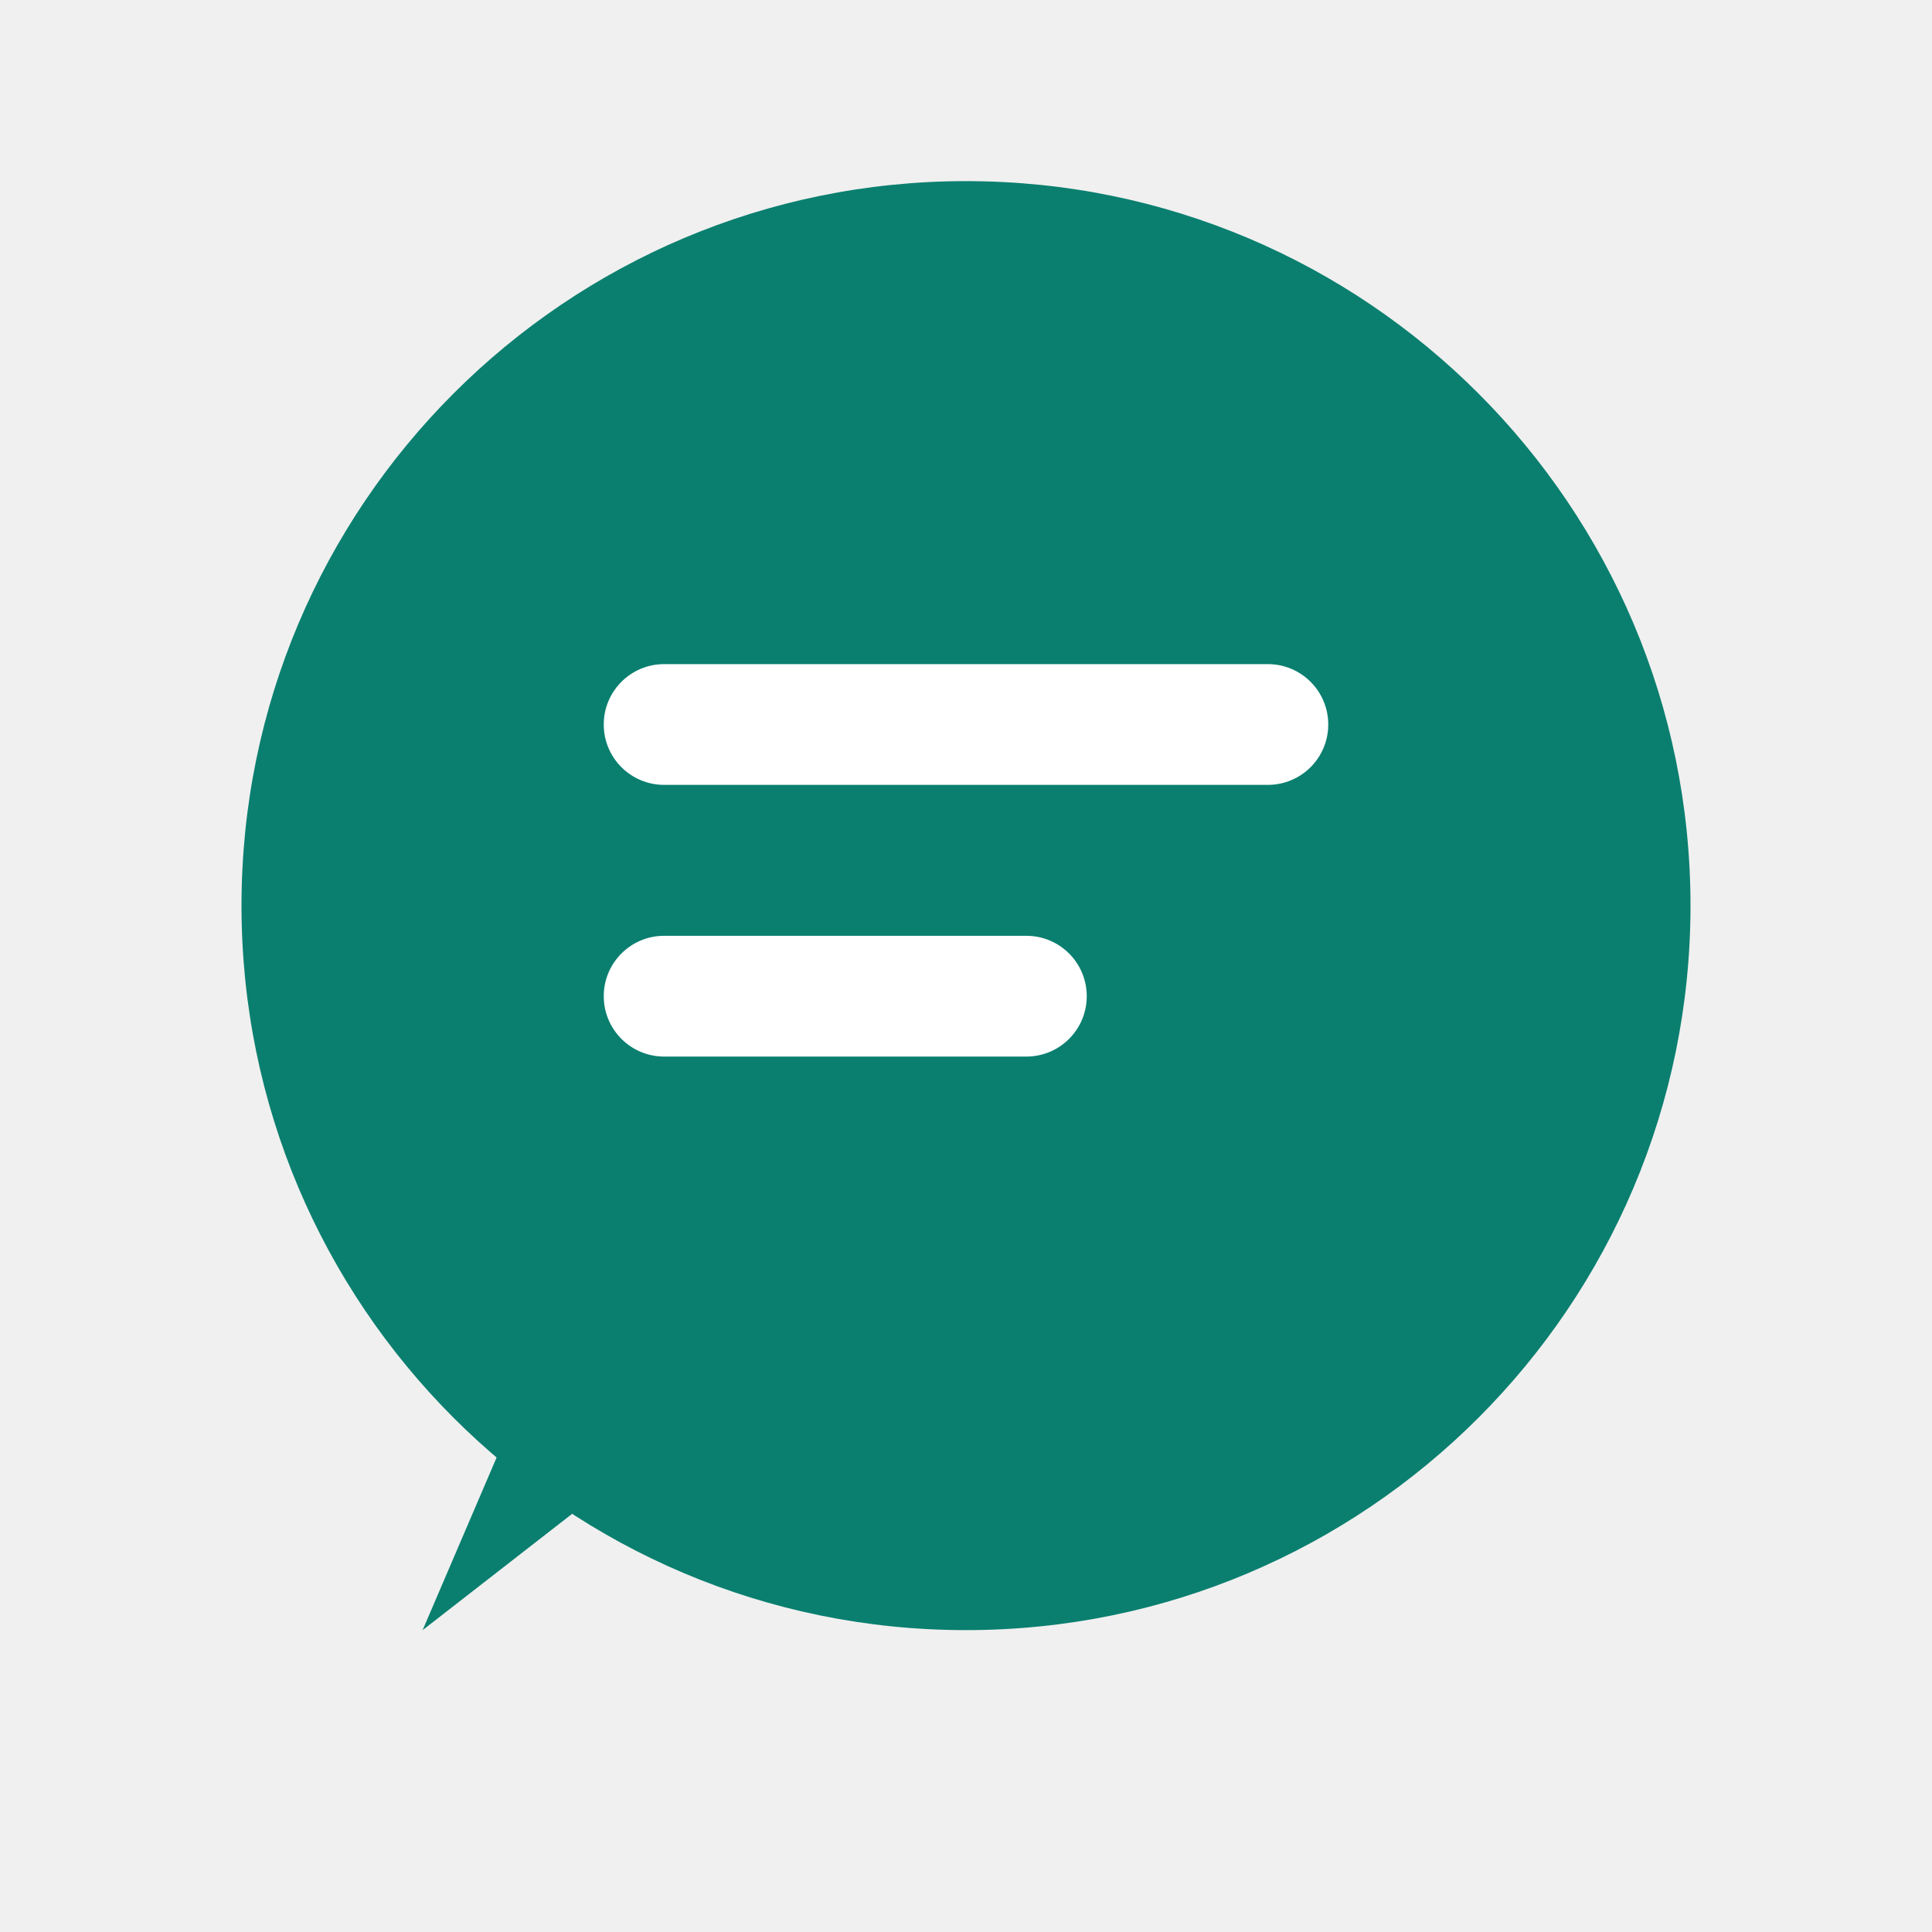
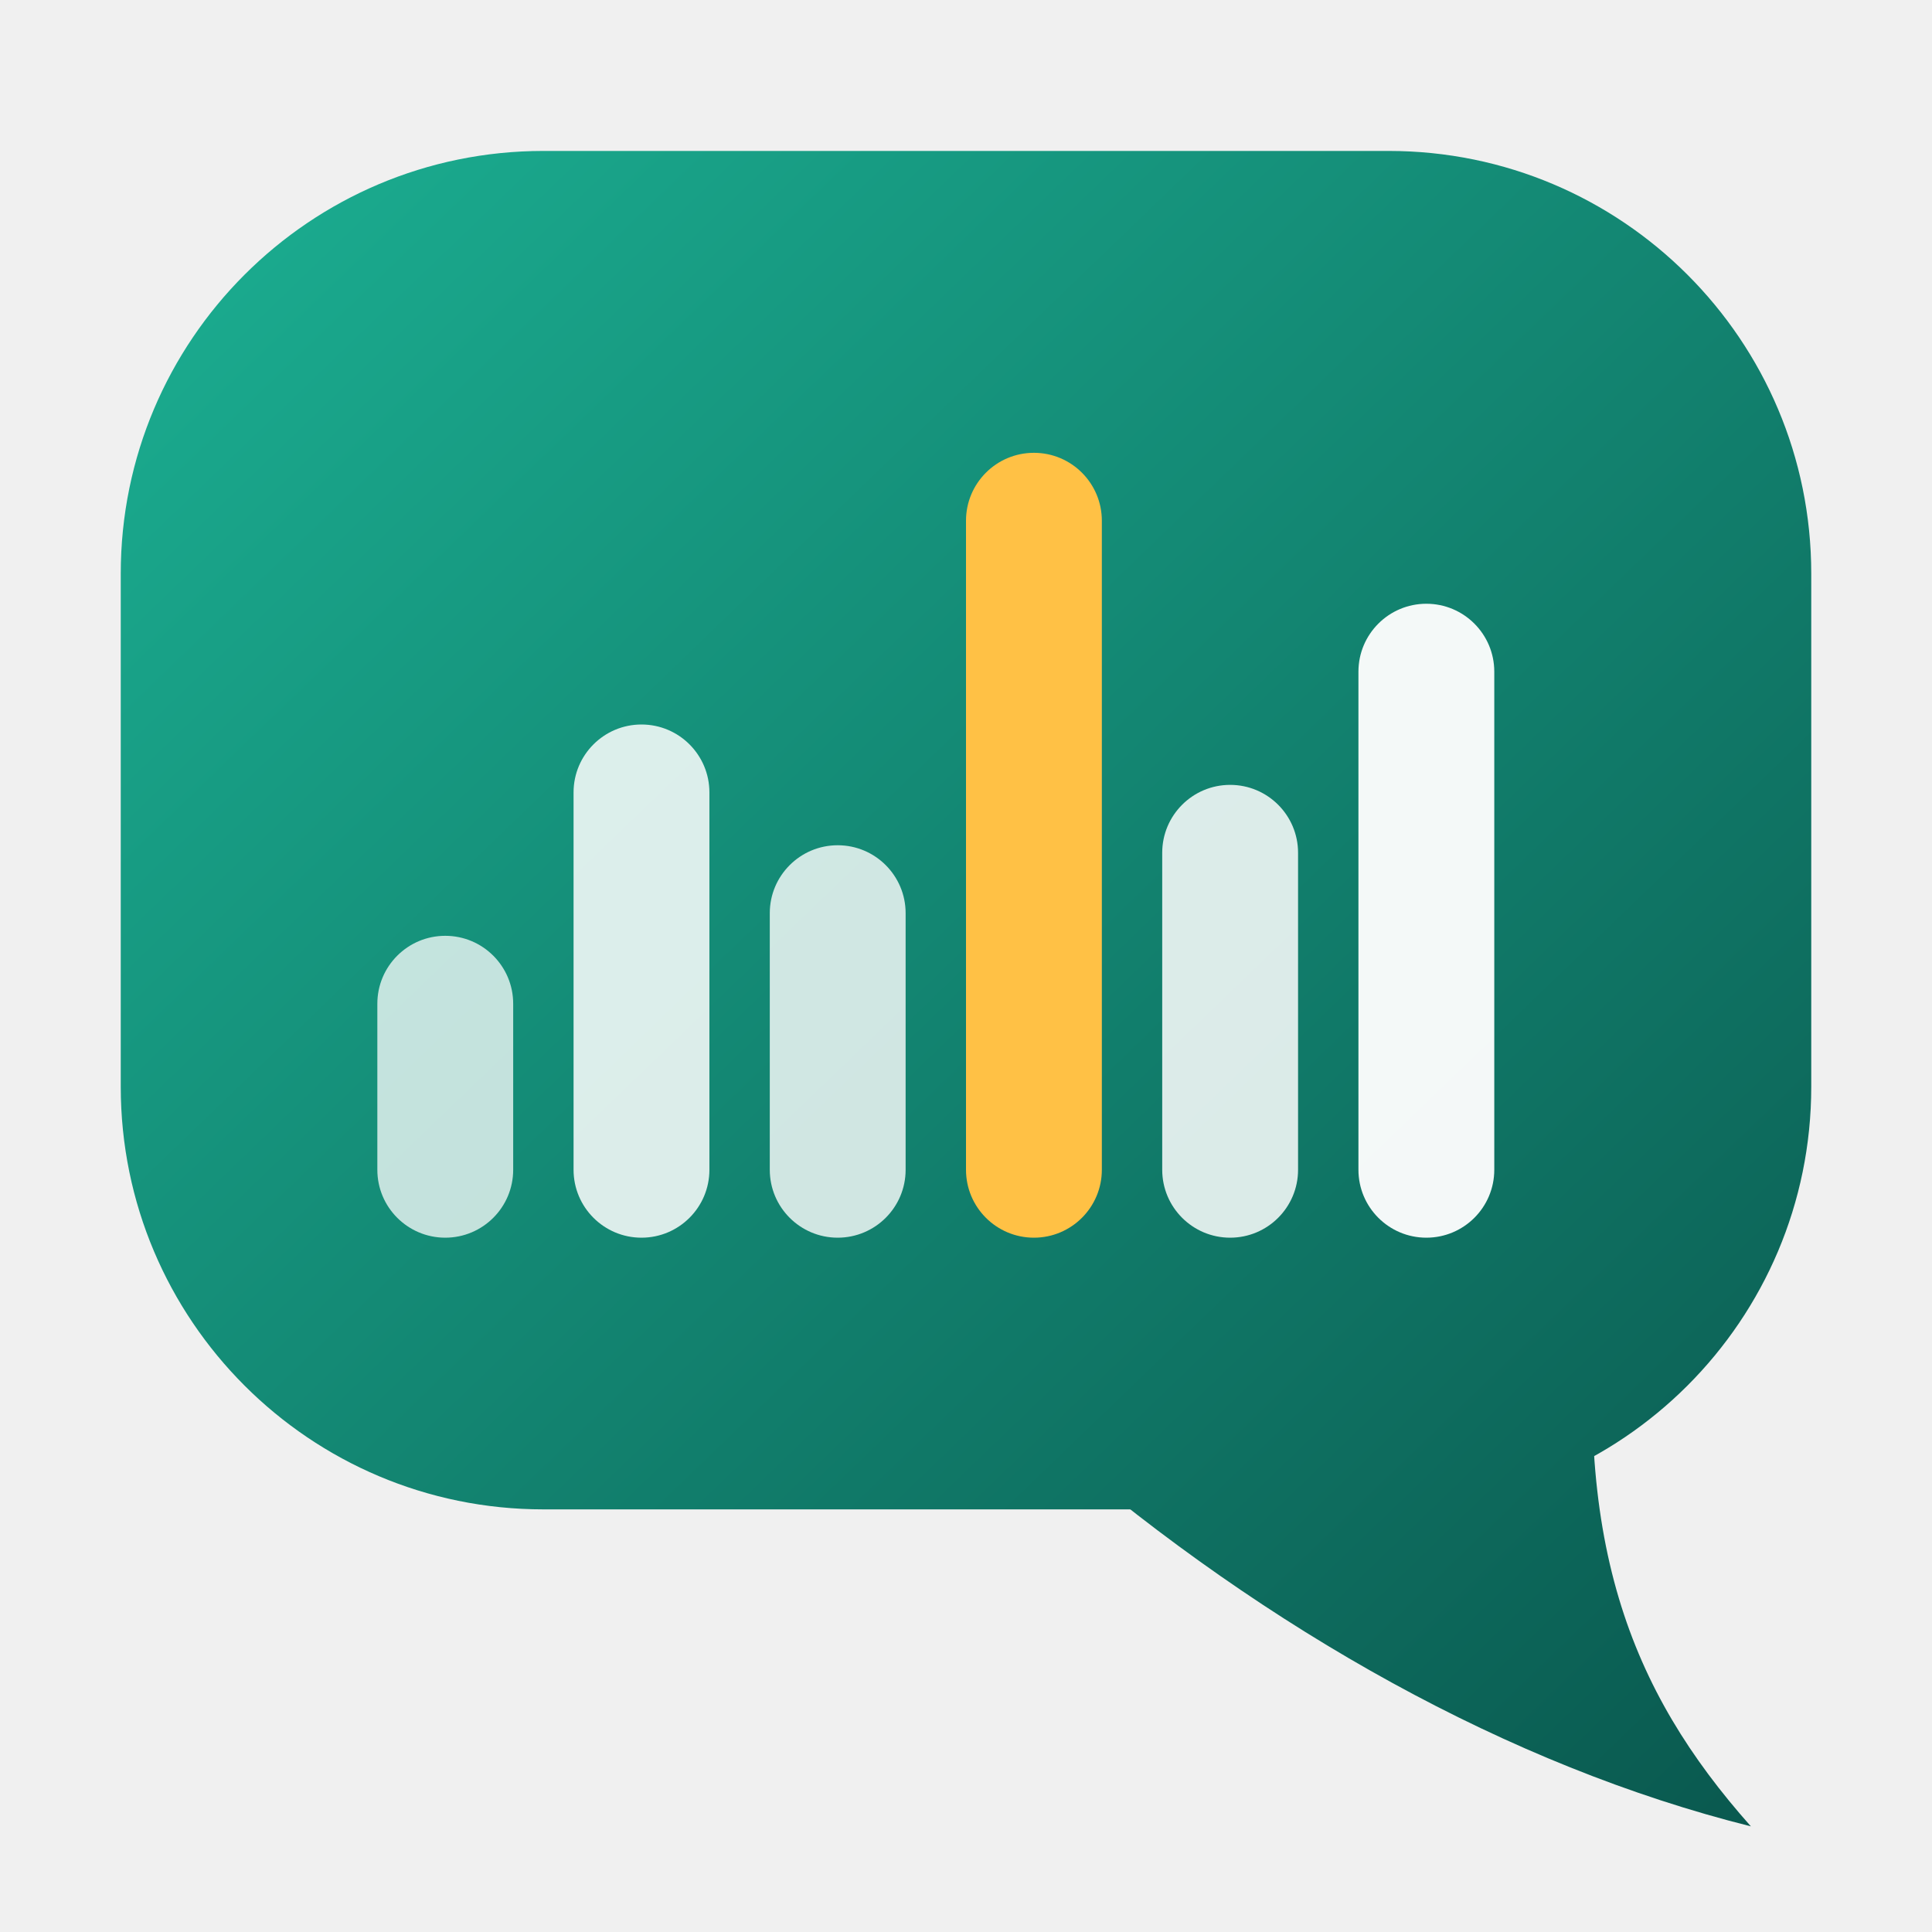
- <svg xmlns="http://www.w3.org/2000/svg" viewBox="0 0 64 64">
-   <circle cx="32" cy="30" r="24" fill="#0a7f6f" />
-   <path d="M14 54l6-14h12z" fill="#0a7f6f" />
-   <rect x="20" y="22" width="24" height="4" rx="2" fill="#fff" />
-   <rect x="20" y="31" width="16" height="4" rx="2" fill="#fff" />
+ <svg xmlns="http://www.w3.org/2000/svg" viewBox="0 0 128 128" role="img" aria-label="whatsapp-archive-explorer logo">
+   <defs>
+     <linearGradient id="wae-bg" x1="12" y1="10" x2="116" y2="118" gradientUnits="userSpaceOnUse">
+       <stop offset="0" stop-color="#1BAE91" />
+       <stop offset="1" stop-color="#0A5A50" />
+     </linearGradient>
+   </defs>
+   <rect x="8" y="10" width="112" height="90" rx="28" fill="url(#wae-bg)" />
+   <path d="M106 84 C104 102 108 112 116 121 C100 117 84 108 70 96 Z" fill="url(#wae-bg)" />
+   <g fill="#FFFFFF">
+     <rect x="25" y="62" width="9" height="20" rx="4.5" opacity=".75" />
+     <rect x="38" y="48" width="9" height="34" rx="4.5" opacity=".85" />
+     <rect x="51" y="56" width="9" height="26" rx="4.5" opacity=".8" />
+     <rect x="77" y="52" width="9" height="30" rx="4.5" opacity=".85" />
+     <rect x="90" y="40" width="9" height="42" rx="4.5" opacity=".95" />
+   </g>
+   <rect x="64" y="30" width="9" height="52" rx="4.5" fill="#FFC145" />
</svg>
